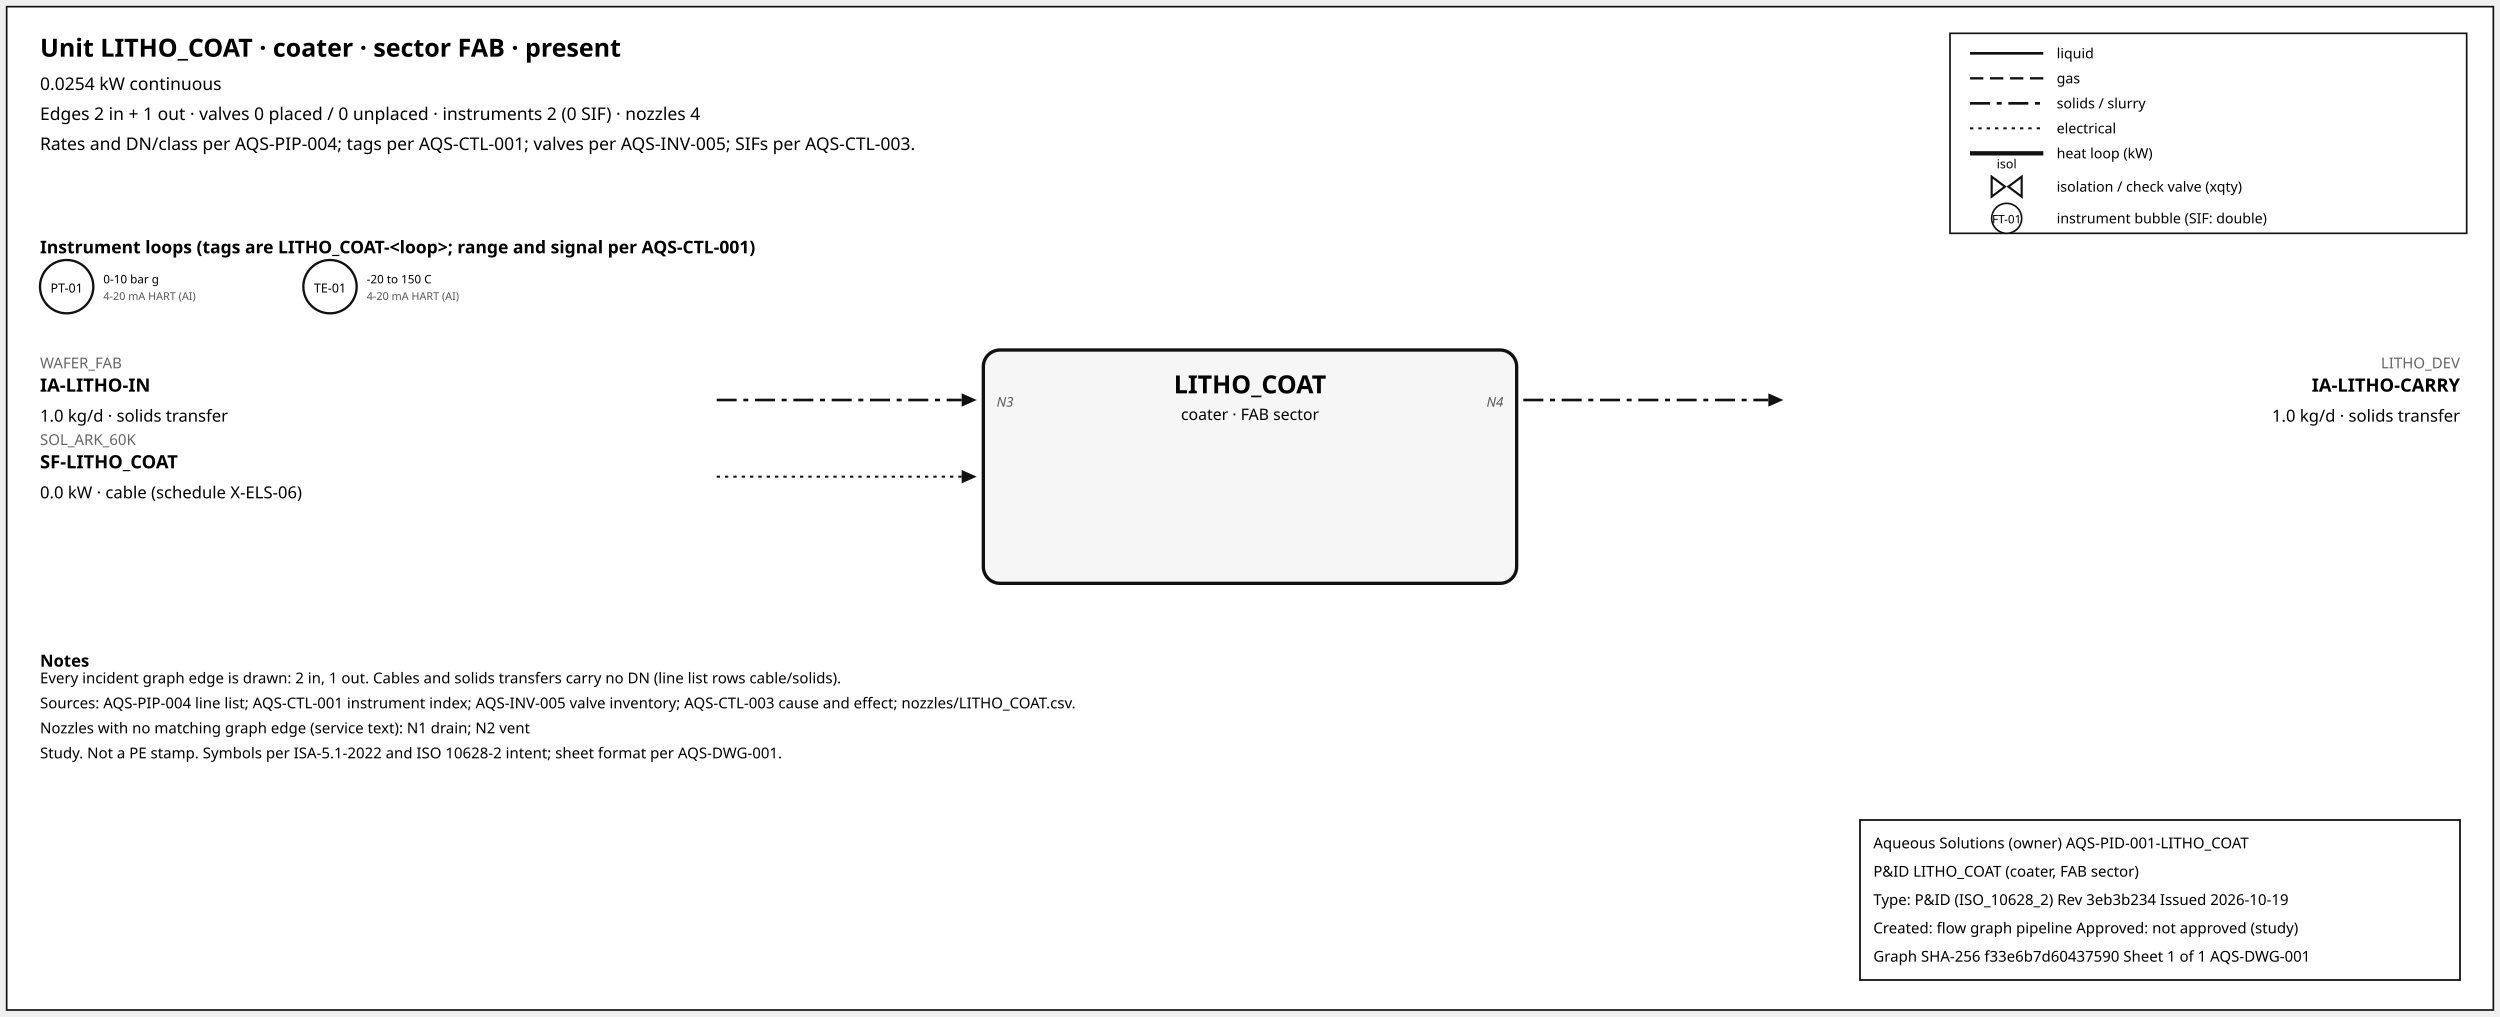
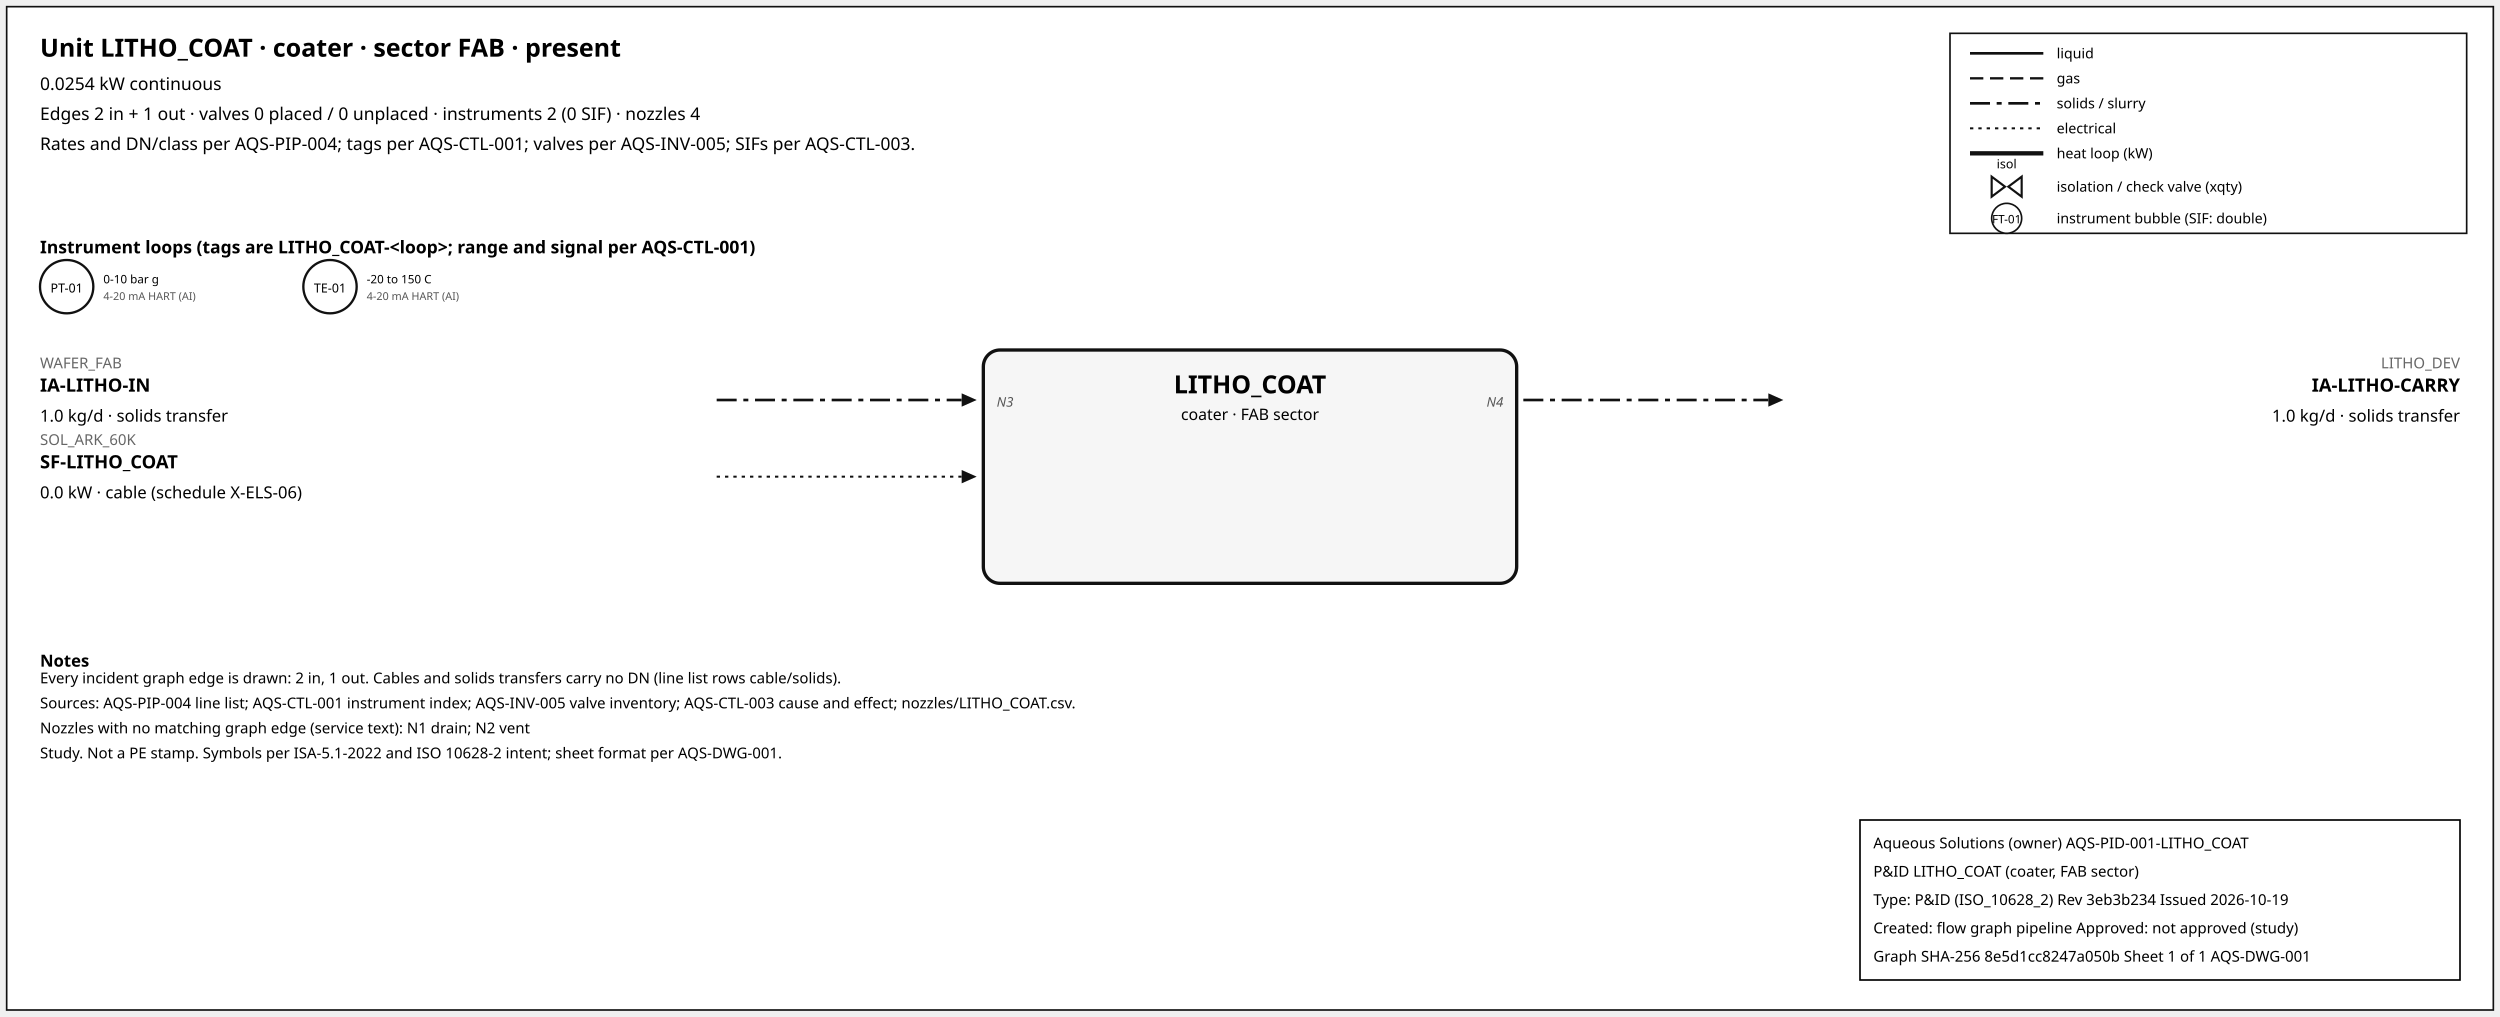
<svg xmlns="http://www.w3.org/2000/svg" width="1500" height="610" font-family="sans-serif">
  <rect x="4" y="4" width="1492" height="602" fill="white" stroke="#111" />
  <text x="24" y="34" font-size="15" font-weight="600">Unit LITHO_COAT · coater · sector FAB · present</text>
  <text x="24" y="54" font-size="10.5">0.0254 kW continuous</text>
  <text x="24" y="72" font-size="10.5">Edges 2 in + 1 out · valves 0 placed / 0 unplaced · instruments 2 (0 SIF) · nozzles 4</text>
  <text x="24" y="90" font-size="10.5">Rates and DN/class per AQS-PIP-004; tags per AQS-CTL-001; valves per AQS-INV-005; SIFs per AQS-CTL-003.</text>
  <rect x="1170" y="20" width="310" height="120" fill="white" stroke="#111" />
  <line x1="1182" y1="32" x2="1226" y2="32" stroke="#111" stroke-width="1.6" />
  <text x="1234" y="35" font-size="8.5">liquid</text>
  <line x1="1182" y1="47" x2="1226" y2="47" stroke="#111" stroke-width="1.4" stroke-dasharray="8,4" />
  <text x="1234" y="50" font-size="8.5">gas</text>
  <line x1="1182" y1="62" x2="1226" y2="62" stroke="#111" stroke-width="1.6" stroke-dasharray="12,4,3,4" />
  <text x="1234" y="65" font-size="8.5">solids / slurry</text>
  <line x1="1182" y1="77" x2="1226" y2="77" stroke="#111" stroke-width="1.2" stroke-dasharray="2,3" />
  <text x="1234" y="80" font-size="8.5">electrical</text>
  <line x1="1182" y1="92" x2="1226" y2="92" stroke="#111" stroke-width="2.6" />
  <text x="1234" y="95" font-size="8.5">heat loop (kW)</text>
  <path d="M 1195.0,106 L 1203.0,112 L 1195.0,118 Z M 1213.0,106 L 1205.0,112 L 1213.0,118 Z" fill="white" stroke="#111" stroke-width="1.3" />
  <text x="1204.0" y="101.0" font-size="7.5" text-anchor="middle">isol</text>
  <text x="1234" y="115" font-size="8.5">isolation / check valve (xqty)</text>
  <circle cx="1204" cy="131" r="9" fill="white" stroke="#111" />
  <text x="1204" y="134" font-size="7" text-anchor="middle">FT-01</text>
  <text x="1234" y="134" font-size="8.5">instrument bubble (SIF: double)</text>
  <text x="24" y="152" font-size="10.5" font-weight="600">Instrument loops (tags are LITHO_COAT-&lt;loop&gt;; range and signal per AQS-CTL-001)</text>
  <circle cx="40" cy="172" r="16" fill="white" stroke="#111" stroke-width="1.4" />
  <text x="40" y="175.5" font-size="7.5" text-anchor="middle">PT-01</text>
  <text x="62" y="170" font-size="7">0-10 bar g</text>
  <text x="62" y="180" font-size="6.5" fill="#555">4-20 mA HART (AI)</text>
  <circle cx="198" cy="172" r="16" fill="white" stroke="#111" stroke-width="1.4" />
  <text x="198" y="175.5" font-size="7.5" text-anchor="middle">TE-01</text>
  <text x="220" y="170" font-size="7">-20 to 150 C</text>
  <text x="220" y="180" font-size="6.5" fill="#555">4-20 mA HART (AI)</text>
  <rect x="590" y="210" width="320" height="140" rx="10" fill="#f6f6f6" stroke="#111" stroke-width="2" />
  <text x="750.0" y="236" font-size="15" font-weight="700" text-anchor="middle">LITHO_COAT</text>
  <text x="750.0" y="252" font-size="9.5" text-anchor="middle">coater · FAB sector</text>
  <line x1="430" y1="240" x2="577" y2="240" stroke="#111" stroke-width="1.6" stroke-dasharray="12,4,3,4" class="edge-in" />
  <polygon points="586,240 577,236 577,244" fill="#111" />
  <text x="24" y="221" font-size="9" fill="#666" text-anchor="start">WAFER_FAB</text>
  <text x="24" y="235" font-size="11" font-weight="600" text-anchor="start">IA-LITHO-IN</text>
  <text x="24" y="253" font-size="10" text-anchor="start">1.0 kg/d · solids transfer</text>
  <text x="598" y="244" font-size="8" font-style="italic" fill="#555" text-anchor="start">N3</text>
  <line x1="430" y1="286" x2="577" y2="286" stroke="#111" stroke-width="1.2" stroke-dasharray="2,3" class="edge-in" />
  <polygon points="586,286 577,282 577,290" fill="#111" />
  <text x="24" y="267" font-size="9" fill="#666" text-anchor="start">SOL_ARK_60K</text>
  <text x="24" y="281" font-size="11" font-weight="600" text-anchor="start">SF-LITHO_COAT</text>
  <text x="24" y="299" font-size="10" text-anchor="start">0.0 kW · cable (schedule X-ELS-06)</text>
  <line x1="914" y1="240" x2="1061" y2="240" stroke="#111" stroke-width="1.6" stroke-dasharray="12,4,3,4" class="edge-out" />
  <polygon points="1070,240 1061,236 1061,244" fill="#111" />
  <text x="1476" y="221" font-size="9" fill="#666" text-anchor="end">LITHO_DEV</text>
  <text x="1476" y="235" font-size="11" font-weight="600" text-anchor="end">IA-LITHO-CARRY</text>
  <text x="1476" y="253" font-size="10" text-anchor="end">1.0 kg/d · solids transfer</text>
  <text x="902" y="244" font-size="8" font-style="italic" fill="#555" text-anchor="end">N4</text>
  <text x="24" y="400" font-size="10" font-weight="600">Notes</text>
  <text x="24" y="410" font-size="9">Every incident graph edge is drawn: 2 in, 1 out. Cables and solids transfers carry no DN (line list rows cable/solids).</text>
  <text x="24" y="425" font-size="9">Sources: AQS-PIP-004 line list; AQS-CTL-001 instrument index; AQS-INV-005 valve inventory; AQS-CTL-003 cause and effect; nozzles/LITHO_COAT.csv.</text>
  <text x="24" y="440" font-size="9">Nozzles with no matching graph edge (service text): N1 drain; N2 vent</text>
  <text x="24" y="455" font-size="9">Study. Not a PE stamp. Symbols per ISA-5.1-2022 and ISO 10628-2 intent; sheet format per AQS-DWG-001.</text>
  <g id="aqs-title-block">
    <rect x="1116" y="492" width="360" height="96" fill="white" stroke="black" stroke-width="1" />
    <text x="1124" y="509" font-size="9">Aqueous Solutions (owner)   AQS-PID-001-LITHO_COAT</text>
    <text x="1124" y="526" font-size="9">P&amp;ID LITHO_COAT (coater, FAB sector)</text>
    <text x="1124" y="543" font-size="9">Type: P&amp;ID (ISO_10628_2)   Rev 3eb3b234   Issued 2026-10-19</text>
    <text x="1124" y="560" font-size="9">Created: flow graph pipeline   Approved: not approved (study)</text>
-     <text x="1124" y="577" font-size="9">Graph SHA-256 f33e6b7d60437590   Sheet 1 of 1   AQS-DWG-001</text>
+     <text x="1124" y="577" font-size="9">Graph SHA-256 8e5d1cc8247a050b   Sheet 1 of 1   AQS-DWG-001</text>
  </g>
</svg>
